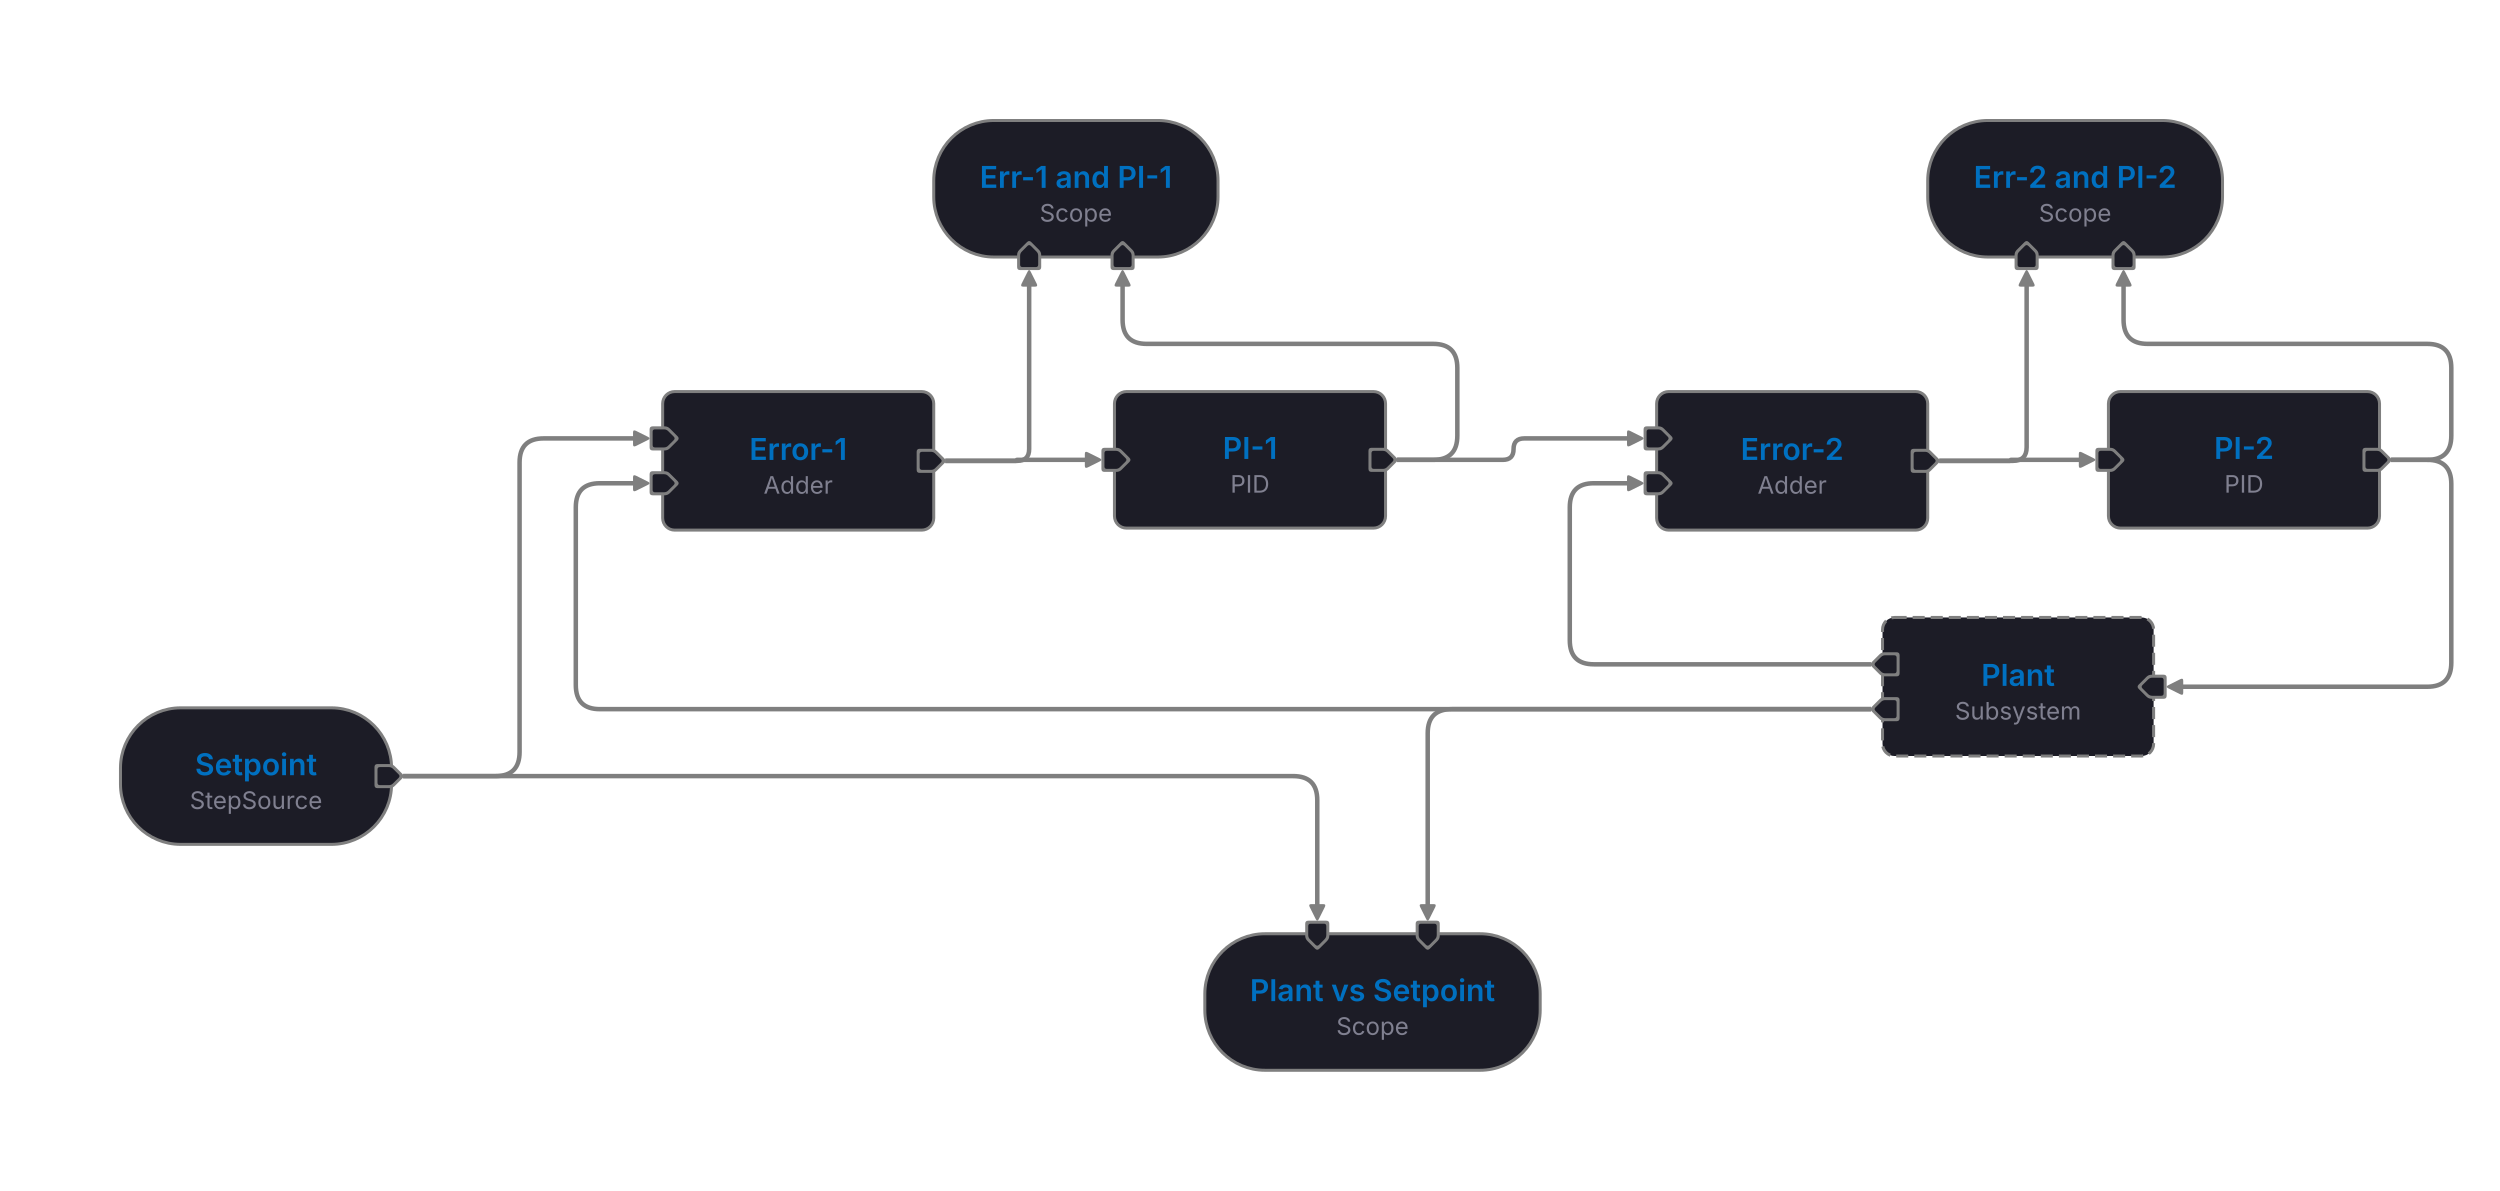
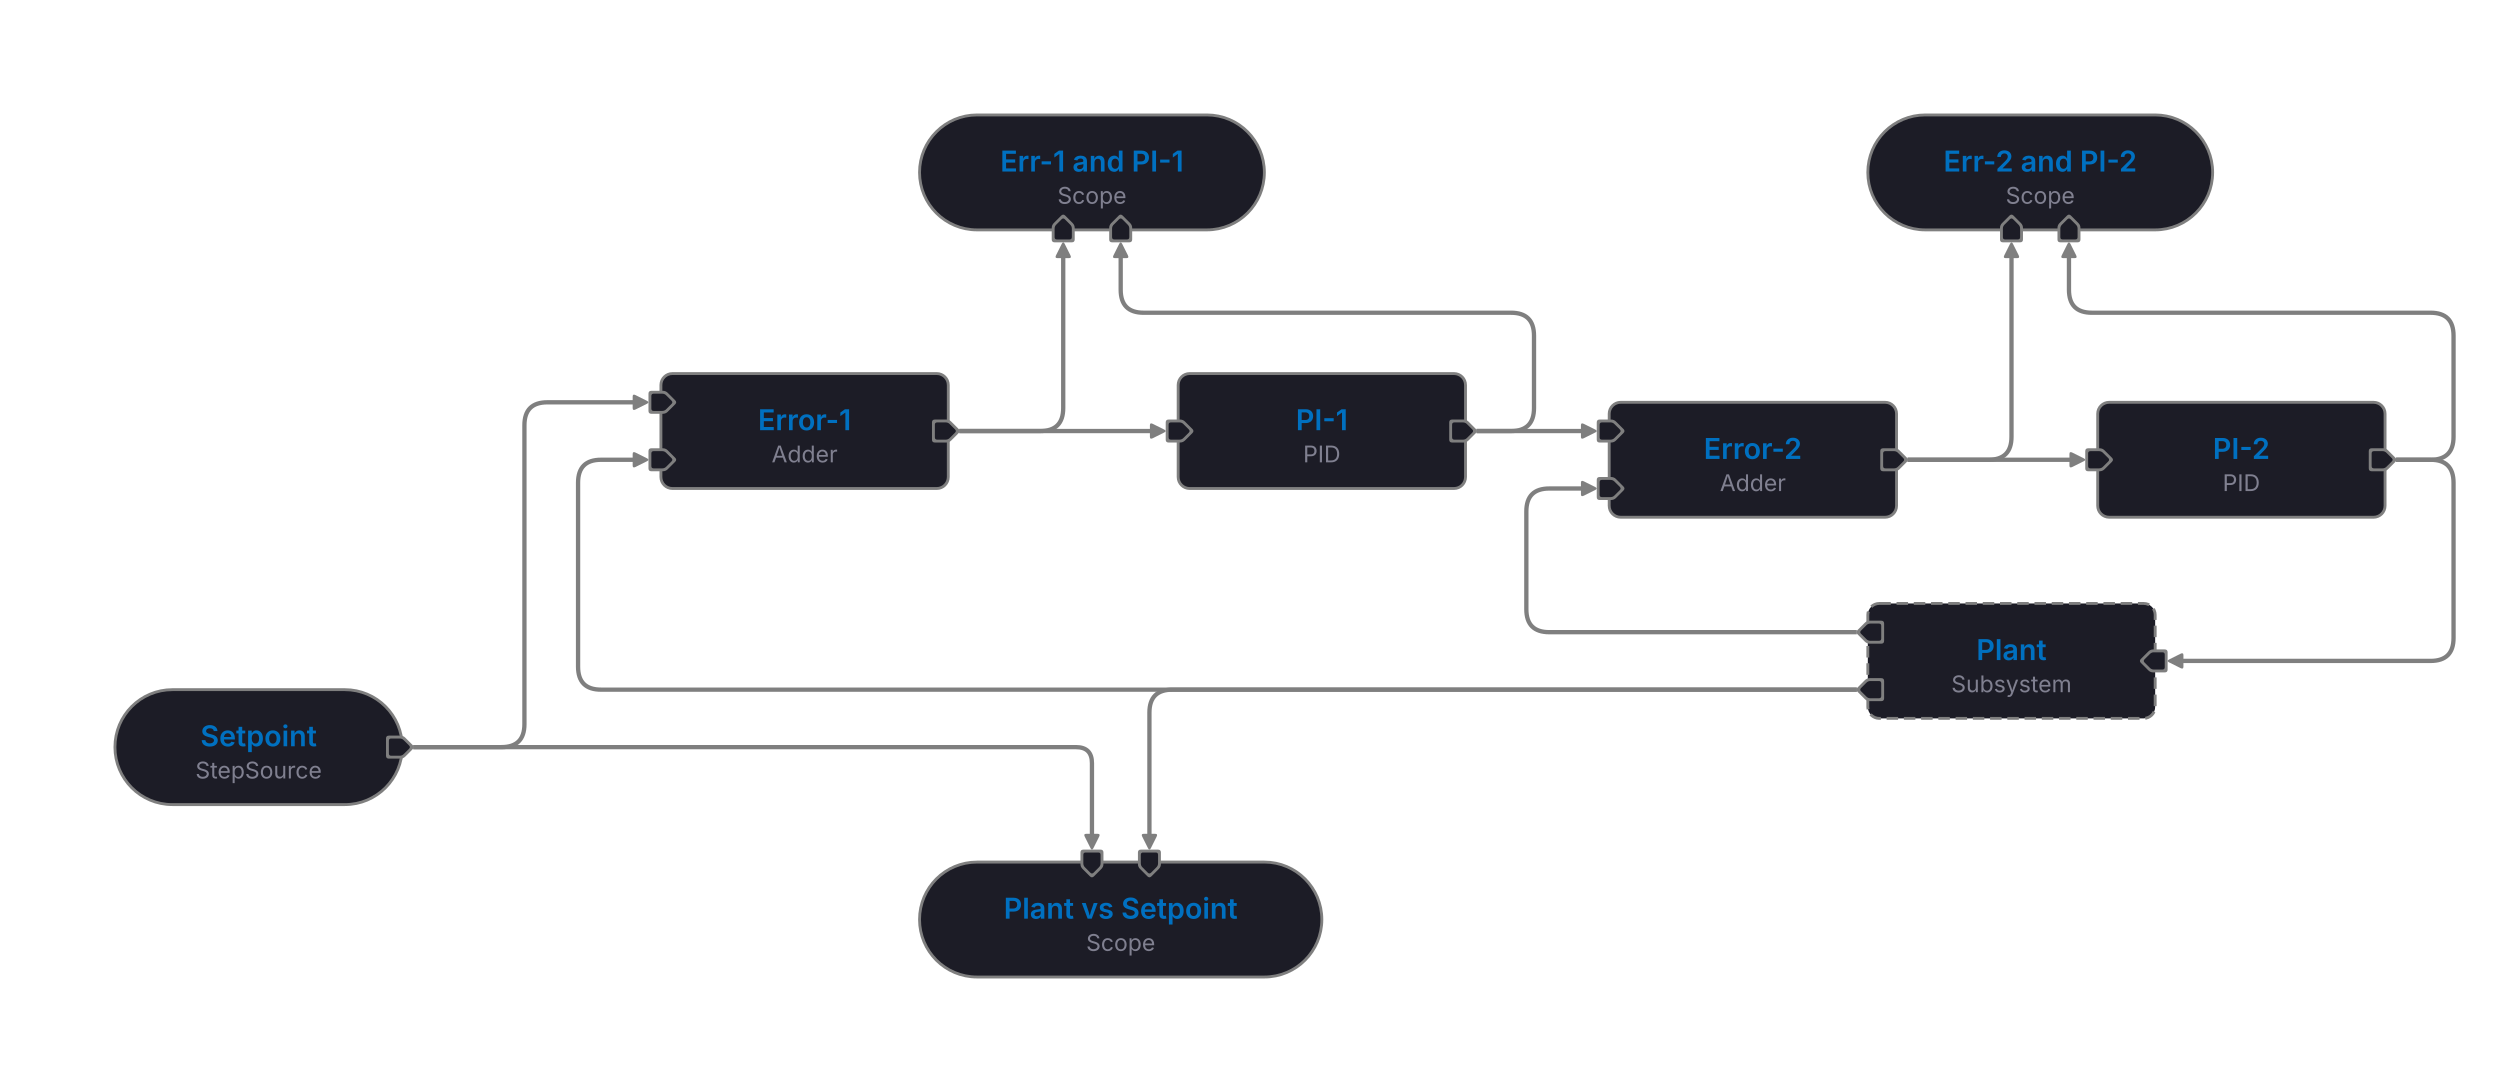
- <svg xmlns="http://www.w3.org/2000/svg" width="830" height="395.333" viewBox="695 200 830 395.333">
+ <svg xmlns="http://www.w3.org/2000/svg" width="870" height="380" viewBox="630 180 870 380">
  <g class="edges">
    <g class="edge">
-       <path d="M1338.833 353L1358.833 353L 1362.333,353Q 1362.5,353 1362.5,352.833L 1362.5,352.833Q 1362.5,352.667 1362.667,352.667L1366.167 352.667L1386.167 352.667" fill="none" stroke="#7F7F7F" stroke-width="1.5" />
-       <g transform="translate(1386.167, 352.6666) rotate(0) translate(5, 0)">
-         <path d="M -5 -2.5 L -1 -0.5 Q 0 0 -1 0.5 L -5 2.5 Q -6 3 -6 2 L -6 -2 Q -6 -3 -5 -2.5 Z" fill="#7F7F7F" />
-       </g>
-     </g>
-     <g class="edge">
-       <path d="M1158.833 352.667L1178.833 352.667L 1193.943,352.667Q 1197.5,352.667 1197.5,349.109L 1197.5,349.109Q 1197.5,345.552 1201.057,345.552L1216.167 345.552L1236.167 345.552" fill="none" stroke="#7F7F7F" stroke-width="1.5" />
-       <g transform="translate(1236.167, 345.552) rotate(0) translate(5, 0)">
-         <path d="M -5 -2.5 L -1 -0.5 Q 0 0 -1 0.5 L -5 2.5 Q -6 3 -6 2 L -6 -2 Q -6 -3 -5 -2.5 Z" fill="#7F7F7F" />
-       </g>
-     </g>
-     <g class="edge">
-       <path d="M1008.833 353L1028.833 353L 1032.333,353Q 1032.5,353 1032.5,352.833L 1032.5,352.833Q 1032.5,352.667 1032.667,352.667L1036.167 352.667L1056.167 352.667" fill="none" stroke="#7F7F7F" stroke-width="1.5" />
-       <g transform="translate(1056.167, 352.6666) rotate(0) translate(5, 0)">
-         <path d="M -5 -2.5 L -1 -0.5 Q 0 0 -1 0.5 L -5 2.5 Q -6 3 -6 2 L -6 -2 Q -6 -3 -5 -2.5 Z" fill="#7F7F7F" />
-       </g>
-     </g>
-     <g class="edge">
-       <path d="M828.833 457.667L848.833 457.667L 859.5,457.667Q 867.5,457.667 867.5,449.667L 867.5,353.552Q 867.5,345.552 875.5,345.552L886.167 345.552L906.167 345.552" fill="none" stroke="#7F7F7F" stroke-width="1.5" />
-       <g transform="translate(906.1667, 345.552) rotate(0) translate(5, 0)">
-         <path d="M -5 -2.5 L -1 -0.5 Q 0 0 -1 0.5 L -5 2.5 Q -6 3 -6 2 L -6 -2 Q -6 -3 -5 -2.5 Z" fill="#7F7F7F" />
-       </g>
-     </g>
-     <g class="edge">
-       <path d="M1488.833 352.667L 1500.833,352.667Q 1508.833,352.667 1508.833,360.667L 1508.833,420Q 1508.833,428 1500.833,428L1438.833 428L1418.833 428" fill="none" stroke="#7F7F7F" stroke-width="1.5" />
-       <g transform="translate(1418.833, 428) rotate(180) translate(5, 0)">
-         <path d="M -5 -2.5 L -1 -0.5 Q 0 0 -1 0.5 L -5 2.5 Q -6 3 -6 2 L -6 -2 Q -6 -3 -5 -2.5 Z" fill="#7F7F7F" />
-       </g>
-     </g>
-     <g class="edge">
-       <path d="M1316.167 435.438L1296.167 435.438L 1177,435.438Q 1169,435.438 1169,443.438L1169 481.167L1169 501.167" fill="none" stroke="#7F7F7F" stroke-width="1.5" />
-       <g transform="translate(1169, 501.1667) rotate(90) translate(5, 0)">
-         <path d="M -5 -2.5 L -1 -0.5 Q 0 0 -1 0.5 L -5 2.5 Q -6 3 -6 2 L -6 -2 Q -6 -3 -5 -2.5 Z" fill="#7F7F7F" />
-       </g>
-     </g>
-     <g class="edge">
-       <path d="M1316.167 420.552L1296.167 420.552L 1224.167,420.552Q 1216.167,420.552 1216.167,412.552L 1216.167,368.437Q 1216.167,360.437 1224.167,360.437L1236.167 360.437" fill="none" stroke="#7F7F7F" stroke-width="1.5" />
-       <g transform="translate(1236.167, 360.4375) rotate(0) translate(5, 0)">
-         <path d="M -5 -2.5 L -1 -0.5 Q 0 0 -1 0.5 L -5 2.5 Q -6 3 -6 2 L -6 -2 Q -6 -3 -5 -2.5 Z" fill="#7F7F7F" />
-       </g>
-     </g>
-     <g class="edge">
-       <path d="M1316.167 435.438L1296.167 435.438L 894.167,435.438Q 886.167,435.438 886.167,427.438L 886.167,368.437Q 886.167,360.437 894.167,360.437L906.167 360.437" fill="none" stroke="#7F7F7F" stroke-width="1.5" />
-       <g transform="translate(906.1667, 360.4375) rotate(0) translate(5, 0)">
-         <path d="M -5 -2.5 L -1 -0.5 Q 0 0 -1 0.5 L -5 2.5 Q -6 3 -6 2 L -6 -2 Q -6 -3 -5 -2.5 Z" fill="#7F7F7F" />
-       </g>
-     </g>
-     <g class="edge">
-       <path d="M1008.833 353L1028.833 353L 1032.755,353Q 1036.677,353 1036.677,349.078L1036.677 314.167L1036.677 294.167" fill="none" stroke="#7F7F7F" stroke-width="1.5" />
-       <g transform="translate(1036.677, 294.1666) rotate(-90) translate(5, 0)">
-         <path d="M -5 -2.5 L -1 -0.5 Q 0 0 -1 0.5 L -5 2.5 Q -6 3 -6 2 L -6 -2 Q -6 -3 -5 -2.5 Z" fill="#7F7F7F" />
-       </g>
-     </g>
-     <g class="edge">
-       <path d="M1158.833 352.667L 1170.833,352.667Q 1178.833,352.667 1178.833,344.667L 1178.833,322.167Q 1178.833,314.167 1170.833,314.167L 1075.698,314.167Q 1067.698,314.167 1067.698,306.167L1067.698 294.167" fill="none" stroke="#7F7F7F" stroke-width="1.5" />
-       <g transform="translate(1067.698, 294.1666) rotate(-90) translate(5, 0)">
-         <path d="M -5 -2.5 L -1 -0.5 Q 0 0 -1 0.5 L -5 2.5 Q -6 3 -6 2 L -6 -2 Q -6 -3 -5 -2.5 Z" fill="#7F7F7F" />
-       </g>
-     </g>
-     <g class="edge">
-       <path d="M1338.833 353L1358.833 353L 1363.338,353Q 1367.844,353 1367.844,348.495L1367.844 314.167L1367.844 294.167" fill="none" stroke="#7F7F7F" stroke-width="1.5" />
-       <g transform="translate(1367.844, 294.1666) rotate(-90) translate(5, 0)">
-         <path d="M -5 -2.5 L -1 -0.5 Q 0 0 -1 0.5 L -5 2.5 Q -6 3 -6 2 L -6 -2 Q -6 -3 -5 -2.5 Z" fill="#7F7F7F" />
-       </g>
-     </g>
-     <g class="edge">
-       <path d="M1488.833 352.667L 1500.833,352.667Q 1508.833,352.667 1508.833,344.667L 1508.833,322.167Q 1508.833,314.167 1500.833,314.167L 1408.021,314.167Q 1400.021,314.167 1400.021,306.167L1400.021 294.167" fill="none" stroke="#7F7F7F" stroke-width="1.5" />
-       <g transform="translate(1400.021, 294.1666) rotate(-90) translate(5, 0)">
-         <path d="M -5 -2.5 L -1 -0.5 Q 0 0 -1 0.5 L -5 2.5 Q -6 3 -6 2 L -6 -2 Q -6 -3 -5 -2.5 Z" fill="#7F7F7F" />
-       </g>
-     </g>
-     <g class="edge">
-       <path d="M828.833 457.667L848.833 457.667L 1124.333,457.667Q 1132.333,457.667 1132.333,465.667L1132.333 481.167L1132.333 501.167" fill="none" stroke="#7F7F7F" stroke-width="1.5" />
-       <g transform="translate(1132.333, 501.1667) rotate(90) translate(5, 0)">
+       <path d="M1293.833 340L1313.833 340L1322.5 340L1322.5 340L1331.167 340L1351.167 340" fill="none" stroke="#7F7F7F" stroke-width="1.5" />
+       <g transform="translate(1351.167, 340) rotate(0) translate(5, 0)">
+         <path d="M -5 -2.5 L -1 -0.5 Q 0 0 -1 0.5 L -5 2.5 Q -6 3 -6 2 L -6 -2 Q -6 -3 -5 -2.5 Z" fill="#7F7F7F" />
+       </g>
+     </g>
+     <g class="edge">
+       <path d="M1143.833 330L1163.833 330L1163.833 330L1161.167 330L1161.167 330L1181.167 330" fill="none" stroke="#7F7F7F" stroke-width="1.5" />
+       <g transform="translate(1181.167, 330) rotate(0) translate(5, 0)">
+         <path d="M -5 -2.5 L -1 -0.5 Q 0 0 -1 0.5 L -5 2.5 Q -6 3 -6 2 L -6 -2 Q -6 -3 -5 -2.5 Z" fill="#7F7F7F" />
+       </g>
+     </g>
+     <g class="edge">
+       <path d="M963.833 330L983.833 330L997.5 330L997.5 330L1011.167 330L1031.167 330" fill="none" stroke="#7F7F7F" stroke-width="1.5" />
+       <g transform="translate(1031.167, 330) rotate(0) translate(5, 0)">
+         <path d="M -5 -2.5 L -1 -0.5 Q 0 0 -1 0.5 L -5 2.5 Q -6 3 -6 2 L -6 -2 Q -6 -3 -5 -2.5 Z" fill="#7F7F7F" />
+       </g>
+     </g>
+     <g class="edge">
+       <path d="M773.833 440L793.833 440L 804.5,440Q 812.5,440 812.5,432L 812.5,328Q 812.5,320 820.5,320L831.167 320L851.167 320" fill="none" stroke="#7F7F7F" stroke-width="1.5" />
+       <g transform="translate(851.1667, 320) rotate(0) translate(5, 0)">
+         <path d="M -5 -2.5 L -1 -0.5 Q 0 0 -1 0.5 L -5 2.5 Q -6 3 -6 2 L -6 -2 Q -6 -3 -5 -2.5 Z" fill="#7F7F7F" />
+       </g>
+     </g>
+     <g class="edge">
+       <path d="M1463.833 340L 1475.833,340Q 1483.833,340 1483.833,348L 1483.833,402Q 1483.833,410 1475.833,410L1408.833 410L1388.833 410" fill="none" stroke="#7F7F7F" stroke-width="1.5" />
+       <g transform="translate(1388.833, 410) rotate(180) translate(5, 0)">
+         <path d="M -5 -2.5 L -1 -0.5 Q 0 0 -1 0.5 L -5 2.5 Q -6 3 -6 2 L -6 -2 Q -6 -3 -5 -2.5 Z" fill="#7F7F7F" />
+       </g>
+     </g>
+     <g class="edge">
+       <path d="M1276.167 420L1256.167 420L 1038,420Q 1030,420 1030,428L1030 451.167L1030 471.167" fill="none" stroke="#7F7F7F" stroke-width="1.5" />
+       <g transform="translate(1030, 471.1667) rotate(90) translate(5, 0)">
+         <path d="M -5 -2.5 L -1 -0.5 Q 0 0 -1 0.5 L -5 2.5 Q -6 3 -6 2 L -6 -2 Q -6 -3 -5 -2.5 Z" fill="#7F7F7F" />
+       </g>
+     </g>
+     <g class="edge">
+       <path d="M1276.167 400L1256.167 400L 1169.167,400Q 1161.167,400 1161.167,392L 1161.167,358Q 1161.167,350 1169.167,350L1181.167 350" fill="none" stroke="#7F7F7F" stroke-width="1.5" />
+       <g transform="translate(1181.167, 350) rotate(0) translate(5, 0)">
+         <path d="M -5 -2.5 L -1 -0.5 Q 0 0 -1 0.5 L -5 2.5 Q -6 3 -6 2 L -6 -2 Q -6 -3 -5 -2.5 Z" fill="#7F7F7F" />
+       </g>
+     </g>
+     <g class="edge">
+       <path d="M1276.167 420L1256.167 420L 839.167,420Q 831.167,420 831.167,412L 831.167,348Q 831.167,340 839.167,340L851.167 340" fill="none" stroke="#7F7F7F" stroke-width="1.5" />
+       <g transform="translate(851.1667, 340) rotate(0) translate(5, 0)">
+         <path d="M -5 -2.5 L -1 -0.5 Q 0 0 -1 0.5 L -5 2.5 Q -6 3 -6 2 L -6 -2 Q -6 -3 -5 -2.5 Z" fill="#7F7F7F" />
+       </g>
+     </g>
+     <g class="edge">
+       <path d="M963.833 330L983.833 330L 992,330Q 1000,330 1000,322L1000 288.833L1000 268.833" fill="none" stroke="#7F7F7F" stroke-width="1.5" />
+       <g transform="translate(1000, 268.8333) rotate(-90) translate(5, 0)">
+         <path d="M -5 -2.5 L -1 -0.5 Q 0 0 -1 0.5 L -5 2.5 Q -6 3 -6 2 L -6 -2 Q -6 -3 -5 -2.5 Z" fill="#7F7F7F" />
+       </g>
+     </g>
+     <g class="edge">
+       <path d="M1143.833 330L 1155.833,330Q 1163.833,330 1163.833,322L 1163.833,296.833Q 1163.833,288.833 1155.833,288.833L 1028,288.833Q 1020,288.833 1020,280.833L1020 268.833" fill="none" stroke="#7F7F7F" stroke-width="1.5" />
+       <g transform="translate(1020, 268.8333) rotate(-90) translate(5, 0)">
+         <path d="M -5 -2.5 L -1 -0.5 Q 0 0 -1 0.5 L -5 2.5 Q -6 3 -6 2 L -6 -2 Q -6 -3 -5 -2.5 Z" fill="#7F7F7F" />
+       </g>
+     </g>
+     <g class="edge">
+       <path d="M1293.833 340L1313.833 340L 1322,340Q 1330,340 1330,332L1330 288.833L1330 268.833" fill="none" stroke="#7F7F7F" stroke-width="1.5" />
+       <g transform="translate(1330, 268.8333) rotate(-90) translate(5, 0)">
+         <path d="M -5 -2.5 L -1 -0.5 Q 0 0 -1 0.5 L -5 2.5 Q -6 3 -6 2 L -6 -2 Q -6 -3 -5 -2.5 Z" fill="#7F7F7F" />
+       </g>
+     </g>
+     <g class="edge">
+       <path d="M1463.833 340L 1475.833,340Q 1483.833,340 1483.833,332L 1483.833,296.833Q 1483.833,288.833 1475.833,288.833L 1358,288.833Q 1350,288.833 1350,280.833L1350 268.833" fill="none" stroke="#7F7F7F" stroke-width="1.5" />
+       <g transform="translate(1350, 268.8333) rotate(-90) translate(5, 0)">
+         <path d="M -5 -2.5 L -1 -0.5 Q 0 0 -1 0.5 L -5 2.5 Q -6 3 -6 2 L -6 -2 Q -6 -3 -5 -2.5 Z" fill="#7F7F7F" />
+       </g>
+     </g>
+     <g class="edge">
+       <path d="M773.833 440L793.833 440L 1004.417,440Q 1010,440 1010,445.583L1010 451.167L1010 471.167" fill="none" stroke="#7F7F7F" stroke-width="1.5" />
+       <g transform="translate(1010, 471.1667) rotate(90) translate(5, 0)">
        <path d="M -5 -2.5 L -1 -0.5 Q 0 0 -1 0.5 L -5 2.5 Q -6 3 -6 2 L -6 -2 Q -6 -3 -5 -2.5 Z" fill="#7F7F7F" />
      </g>
    </g>
  </g>
  <g class="nodes">
    <g class="node" data-id="7c855194-3fcf-4d00-acbd-0e3051f5703c">
-       <rect x="735" y="435" width="90" height="45.333" rx="20" fill="#1c1c26" />
-       <rect x="735" y="435" width="90" height="45.333" rx="20" fill="none" stroke="#7F7F7F" stroke-width="1" />
-       <text x="780" y="453.667" text-anchor="middle" dominant-baseline="middle" fill="#0070C0" font-size="10" font-weight="600" font-family="system-ui, -apple-system, sans-serif">Setpoint</text>
-       <text x="780" y="465.667" text-anchor="middle" dominant-baseline="middle" fill="#808090" font-size="8" font-family="system-ui, -apple-system, sans-serif">StepSource</text>
-       <g transform="translate(819.33, 453.67)">
+       <rect x="670" y="420" width="100" height="40" rx="20" fill="#1c1c26" />
+       <rect x="670" y="420" width="100" height="40" rx="20" fill="none" stroke="#7F7F7F" stroke-width="1" />
+       <text x="720" y="436" text-anchor="middle" dominant-baseline="middle" fill="#0070C0" font-size="10" font-weight="600" font-family="system-ui, -apple-system, sans-serif">Setpoint</text>
+       <text x="720" y="448" text-anchor="middle" dominant-baseline="middle" fill="#808090" font-size="8" font-family="system-ui, -apple-system, sans-serif">StepSource</text>
+       <g transform="translate(764.33, 436.00)">
        <path d="M 1.00 0.00 L 5.00 0.00 Q 6.00 0.00 6.71 0.71 L 9.29 3.29 Q 10.00 4.00 9.29 4.71 L 6.71 7.29 Q 6.00 8.00 5.00 8.00 L 1.00 8.00 Q 0.00 8.00 0.00 7.00 L 0.00 1.00 Q 0.00 0.00 1.00 0.00 Z" fill="#7F7F7F" />
        <path d="M 0.80 0.00 L 3.79 0.00 Q 4.59 0.00 5.15 0.57 L 7.02 2.43 Q 7.59 3.00 7.02 3.57 L 5.15 5.43 Q 4.59 6.00 3.79 6.00 L 0.80 6.00 Q 0.00 6.00 0.00 5.20 L 0.00 0.80 Q 0.00 0.00 0.80 0.00 Z" fill="#1c1c26" transform="translate(1, 1)" />
      </g>
    </g>
    <g class="node" data-id="f7ffd92f-16eb-4760-8285-8ed7fafc90fd">
-       <rect x="1065" y="330" width="90" height="45.333" rx="4" fill="#1c1c26" />
-       <rect x="1065" y="330" width="90" height="45.333" rx="4" fill="none" stroke="#7F7F7F" stroke-width="1" />
-       <text x="1110" y="348.667" text-anchor="middle" dominant-baseline="middle" fill="#0070C0" font-size="10" font-weight="600" font-family="system-ui, -apple-system, sans-serif">PI-1</text>
-       <text x="1110" y="360.667" text-anchor="middle" dominant-baseline="middle" fill="#808090" font-size="8" font-family="system-ui, -apple-system, sans-serif">PID</text>
-       <g transform="translate(1060.67, 348.67)">
-         <path d="M 1.00 0.00 L 5.00 0.00 Q 6.00 0.00 6.71 0.71 L 9.29 3.29 Q 10.00 4.00 9.29 4.71 L 6.71 7.29 Q 6.00 8.00 5.00 8.00 L 1.00 8.00 Q 0.00 8.00 0.00 7.00 L 0.00 1.00 Q 0.00 0.00 1.00 0.00 Z" fill="#7F7F7F" />
-         <path d="M 0.80 0.00 L 3.79 0.00 Q 4.59 0.00 5.15 0.57 L 7.02 2.43 Q 7.59 3.00 7.02 3.57 L 5.15 5.43 Q 4.59 6.00 3.79 6.00 L 0.80 6.00 Q 0.00 6.00 0.00 5.20 L 0.00 0.80 Q 0.00 0.00 0.80 0.00 Z" fill="#1c1c26" transform="translate(1, 1)" />
-       </g>
-       <g transform="translate(1149.33, 348.67)">
+       <rect x="1040" y="310" width="100" height="40" rx="4" fill="#1c1c26" />
+       <rect x="1040" y="310" width="100" height="40" rx="4" fill="none" stroke="#7F7F7F" stroke-width="1" />
+       <text x="1090" y="326" text-anchor="middle" dominant-baseline="middle" fill="#0070C0" font-size="10" font-weight="600" font-family="system-ui, -apple-system, sans-serif">PI-1</text>
+       <text x="1090" y="338" text-anchor="middle" dominant-baseline="middle" fill="#808090" font-size="8" font-family="system-ui, -apple-system, sans-serif">PID</text>
+       <g transform="translate(1035.67, 326.00)">
+         <path d="M 1.00 0.00 L 5.00 0.00 Q 6.00 0.00 6.71 0.71 L 9.29 3.29 Q 10.00 4.00 9.29 4.71 L 6.71 7.29 Q 6.00 8.00 5.00 8.00 L 1.00 8.00 Q 0.00 8.00 0.00 7.00 L 0.00 1.00 Q 0.00 0.00 1.00 0.00 Z" fill="#7F7F7F" />
+         <path d="M 0.80 0.00 L 3.79 0.00 Q 4.59 0.00 5.15 0.57 L 7.02 2.43 Q 7.59 3.00 7.02 3.57 L 5.15 5.43 Q 4.59 6.00 3.79 6.00 L 0.80 6.00 Q 0.00 6.00 0.00 5.20 L 0.00 0.80 Q 0.00 0.00 0.80 0.00 Z" fill="#1c1c26" transform="translate(1, 1)" />
+       </g>
+       <g transform="translate(1134.33, 326.00)">
        <path d="M 1.00 0.00 L 5.00 0.00 Q 6.00 0.00 6.71 0.71 L 9.29 3.29 Q 10.00 4.00 9.29 4.71 L 6.71 7.29 Q 6.00 8.00 5.00 8.00 L 1.00 8.00 Q 0.00 8.00 0.00 7.00 L 0.00 1.00 Q 0.00 0.00 1.00 0.00 Z" fill="#7F7F7F" />
        <path d="M 0.80 0.00 L 3.79 0.00 Q 4.59 0.00 5.15 0.57 L 7.02 2.43 Q 7.59 3.00 7.02 3.57 L 5.15 5.43 Q 4.59 6.00 3.79 6.00 L 0.80 6.00 Q 0.00 6.00 0.00 5.20 L 0.00 0.80 Q 0.00 0.00 0.80 0.00 Z" fill="#1c1c26" transform="translate(1, 1)" />
      </g>
    </g>
    <g class="node" data-id="b449fb93-54e1-4cfd-862b-cbb66d919d91">
-       <rect x="915" y="330" width="90" height="46" rx="4" fill="#1c1c26" />
-       <rect x="915" y="330" width="90" height="46" rx="4" fill="none" stroke="#7F7F7F" stroke-width="1" />
-       <text x="960" y="349" text-anchor="middle" dominant-baseline="middle" fill="#0070C0" font-size="10" font-weight="600" font-family="system-ui, -apple-system, sans-serif">Error-1</text>
-       <text x="960" y="361" text-anchor="middle" dominant-baseline="middle" fill="#808090" font-size="8" font-family="system-ui, -apple-system, sans-serif">Adder</text>
-       <g transform="translate(910.67, 341.55)">
-         <path d="M 1.00 0.00 L 5.00 0.00 Q 6.00 0.00 6.71 0.71 L 9.29 3.29 Q 10.00 4.00 9.29 4.71 L 6.71 7.29 Q 6.00 8.00 5.00 8.00 L 1.00 8.00 Q 0.00 8.00 0.00 7.00 L 0.00 1.00 Q 0.00 0.00 1.00 0.00 Z" fill="#7F7F7F" />
-         <path d="M 0.80 0.00 L 3.79 0.00 Q 4.59 0.00 5.15 0.57 L 7.02 2.43 Q 7.59 3.00 7.02 3.57 L 5.15 5.43 Q 4.59 6.00 3.79 6.00 L 0.80 6.00 Q 0.00 6.00 0.00 5.20 L 0.00 0.80 Q 0.00 0.00 0.80 0.00 Z" fill="#1c1c26" transform="translate(1, 1)" />
-       </g>
-       <g transform="translate(910.67, 356.44)">
-         <path d="M 1.00 0.00 L 5.00 0.00 Q 6.00 0.00 6.71 0.71 L 9.29 3.29 Q 10.00 4.00 9.29 4.71 L 6.71 7.29 Q 6.00 8.00 5.00 8.00 L 1.00 8.00 Q 0.00 8.00 0.00 7.00 L 0.00 1.00 Q 0.00 0.00 1.00 0.00 Z" fill="#7F7F7F" />
-         <path d="M 0.80 0.00 L 3.79 0.00 Q 4.59 0.00 5.15 0.57 L 7.02 2.43 Q 7.59 3.00 7.02 3.57 L 5.15 5.43 Q 4.59 6.00 3.79 6.00 L 0.80 6.00 Q 0.00 6.00 0.00 5.20 L 0.00 0.80 Q 0.00 0.00 0.80 0.00 Z" fill="#1c1c26" transform="translate(1, 1)" />
-       </g>
-       <g transform="translate(999.33, 349.00)">
+       <rect x="860" y="310" width="100" height="40" rx="4" fill="#1c1c26" />
+       <rect x="860" y="310" width="100" height="40" rx="4" fill="none" stroke="#7F7F7F" stroke-width="1" />
+       <text x="910" y="326" text-anchor="middle" dominant-baseline="middle" fill="#0070C0" font-size="10" font-weight="600" font-family="system-ui, -apple-system, sans-serif">Error-1</text>
+       <text x="910" y="338" text-anchor="middle" dominant-baseline="middle" fill="#808090" font-size="8" font-family="system-ui, -apple-system, sans-serif">Adder</text>
+       <g transform="translate(855.67, 316.00)">
+         <path d="M 1.00 0.00 L 5.00 0.00 Q 6.00 0.00 6.71 0.71 L 9.29 3.29 Q 10.00 4.00 9.29 4.71 L 6.71 7.29 Q 6.00 8.00 5.00 8.00 L 1.00 8.00 Q 0.00 8.00 0.00 7.00 L 0.00 1.00 Q 0.00 0.00 1.00 0.00 Z" fill="#7F7F7F" />
+         <path d="M 0.80 0.00 L 3.79 0.00 Q 4.59 0.00 5.15 0.57 L 7.02 2.43 Q 7.59 3.00 7.02 3.57 L 5.15 5.43 Q 4.59 6.00 3.79 6.00 L 0.80 6.00 Q 0.00 6.00 0.00 5.20 L 0.00 0.80 Q 0.00 0.00 0.80 0.00 Z" fill="#1c1c26" transform="translate(1, 1)" />
+       </g>
+       <g transform="translate(855.67, 336.00)">
+         <path d="M 1.00 0.00 L 5.00 0.00 Q 6.00 0.00 6.71 0.71 L 9.29 3.29 Q 10.00 4.00 9.29 4.71 L 6.71 7.29 Q 6.00 8.00 5.00 8.00 L 1.00 8.00 Q 0.00 8.00 0.00 7.00 L 0.00 1.00 Q 0.00 0.00 1.00 0.00 Z" fill="#7F7F7F" />
+         <path d="M 0.80 0.00 L 3.79 0.00 Q 4.59 0.00 5.15 0.57 L 7.02 2.43 Q 7.59 3.00 7.02 3.57 L 5.15 5.43 Q 4.59 6.00 3.79 6.00 L 0.80 6.00 Q 0.00 6.00 0.00 5.20 L 0.00 0.80 Q 0.00 0.00 0.80 0.00 Z" fill="#1c1c26" transform="translate(1, 1)" />
+       </g>
+       <g transform="translate(954.33, 326.00)">
        <path d="M 1.00 0.00 L 5.00 0.00 Q 6.00 0.00 6.71 0.71 L 9.29 3.29 Q 10.00 4.00 9.29 4.71 L 6.71 7.29 Q 6.00 8.00 5.00 8.00 L 1.00 8.00 Q 0.00 8.00 0.00 7.00 L 0.00 1.00 Q 0.00 0.00 1.00 0.00 Z" fill="#7F7F7F" />
        <path d="M 0.80 0.00 L 3.79 0.00 Q 4.59 0.00 5.15 0.57 L 7.02 2.43 Q 7.59 3.00 7.02 3.57 L 5.15 5.43 Q 4.59 6.00 3.79 6.00 L 0.80 6.00 Q 0.00 6.00 0.00 5.20 L 0.00 0.80 Q 0.00 0.00 0.80 0.00 Z" fill="#1c1c26" transform="translate(1, 1)" />
      </g>
    </g>
    <g class="node" data-id="c5fc3645-c55b-4478-8125-665418379764">
-       <rect x="1245" y="330" width="90" height="46" rx="4" fill="#1c1c26" />
-       <rect x="1245" y="330" width="90" height="46" rx="4" fill="none" stroke="#7F7F7F" stroke-width="1" />
-       <text x="1290" y="349" text-anchor="middle" dominant-baseline="middle" fill="#0070C0" font-size="10" font-weight="600" font-family="system-ui, -apple-system, sans-serif">Error-2</text>
-       <text x="1290" y="361" text-anchor="middle" dominant-baseline="middle" fill="#808090" font-size="8" font-family="system-ui, -apple-system, sans-serif">Adder</text>
-       <g transform="translate(1240.67, 341.55)">
-         <path d="M 1.00 0.00 L 5.00 0.00 Q 6.00 0.00 6.71 0.71 L 9.29 3.29 Q 10.00 4.00 9.29 4.71 L 6.71 7.29 Q 6.00 8.00 5.00 8.00 L 1.00 8.00 Q 0.00 8.00 0.00 7.00 L 0.00 1.00 Q 0.00 0.00 1.00 0.00 Z" fill="#7F7F7F" />
-         <path d="M 0.80 0.00 L 3.79 0.00 Q 4.59 0.00 5.15 0.57 L 7.02 2.43 Q 7.59 3.00 7.02 3.57 L 5.15 5.43 Q 4.59 6.00 3.79 6.00 L 0.80 6.00 Q 0.00 6.00 0.00 5.20 L 0.00 0.80 Q 0.00 0.00 0.80 0.00 Z" fill="#1c1c26" transform="translate(1, 1)" />
-       </g>
-       <g transform="translate(1240.67, 356.44)">
-         <path d="M 1.00 0.00 L 5.00 0.00 Q 6.00 0.00 6.71 0.71 L 9.29 3.29 Q 10.00 4.00 9.29 4.71 L 6.71 7.29 Q 6.00 8.00 5.00 8.00 L 1.00 8.00 Q 0.00 8.00 0.00 7.00 L 0.00 1.00 Q 0.00 0.00 1.00 0.00 Z" fill="#7F7F7F" />
-         <path d="M 0.80 0.00 L 3.79 0.00 Q 4.59 0.00 5.15 0.57 L 7.02 2.43 Q 7.59 3.00 7.02 3.57 L 5.15 5.43 Q 4.59 6.00 3.79 6.00 L 0.80 6.00 Q 0.00 6.00 0.00 5.20 L 0.00 0.80 Q 0.00 0.00 0.80 0.00 Z" fill="#1c1c26" transform="translate(1, 1)" />
-       </g>
-       <g transform="translate(1329.33, 349.00)">
+       <rect x="1190" y="320" width="100" height="40" rx="4" fill="#1c1c26" />
+       <rect x="1190" y="320" width="100" height="40" rx="4" fill="none" stroke="#7F7F7F" stroke-width="1" />
+       <text x="1240" y="336" text-anchor="middle" dominant-baseline="middle" fill="#0070C0" font-size="10" font-weight="600" font-family="system-ui, -apple-system, sans-serif">Error-2</text>
+       <text x="1240" y="348" text-anchor="middle" dominant-baseline="middle" fill="#808090" font-size="8" font-family="system-ui, -apple-system, sans-serif">Adder</text>
+       <g transform="translate(1185.67, 326.00)">
+         <path d="M 1.00 0.00 L 5.00 0.00 Q 6.00 0.00 6.71 0.71 L 9.29 3.29 Q 10.00 4.00 9.29 4.71 L 6.71 7.29 Q 6.00 8.00 5.00 8.00 L 1.00 8.00 Q 0.00 8.00 0.00 7.00 L 0.00 1.00 Q 0.00 0.00 1.00 0.00 Z" fill="#7F7F7F" />
+         <path d="M 0.80 0.00 L 3.79 0.00 Q 4.59 0.00 5.15 0.57 L 7.02 2.43 Q 7.59 3.00 7.02 3.57 L 5.15 5.43 Q 4.59 6.00 3.79 6.00 L 0.80 6.00 Q 0.00 6.00 0.00 5.20 L 0.00 0.80 Q 0.00 0.00 0.80 0.00 Z" fill="#1c1c26" transform="translate(1, 1)" />
+       </g>
+       <g transform="translate(1185.67, 346.00)">
+         <path d="M 1.00 0.00 L 5.00 0.00 Q 6.00 0.00 6.71 0.71 L 9.29 3.29 Q 10.00 4.00 9.29 4.71 L 6.71 7.29 Q 6.00 8.00 5.00 8.00 L 1.00 8.00 Q 0.00 8.00 0.00 7.00 L 0.00 1.00 Q 0.00 0.00 1.00 0.00 Z" fill="#7F7F7F" />
+         <path d="M 0.80 0.00 L 3.79 0.00 Q 4.59 0.00 5.15 0.57 L 7.02 2.43 Q 7.59 3.00 7.02 3.57 L 5.15 5.43 Q 4.59 6.00 3.79 6.00 L 0.80 6.00 Q 0.00 6.00 0.00 5.20 L 0.00 0.80 Q 0.00 0.00 0.80 0.00 Z" fill="#1c1c26" transform="translate(1, 1)" />
+       </g>
+       <g transform="translate(1284.33, 336.00)">
        <path d="M 1.00 0.00 L 5.00 0.00 Q 6.00 0.00 6.71 0.71 L 9.29 3.29 Q 10.00 4.00 9.29 4.71 L 6.71 7.29 Q 6.00 8.00 5.00 8.00 L 1.00 8.00 Q 0.00 8.00 0.00 7.00 L 0.00 1.00 Q 0.00 0.00 1.00 0.00 Z" fill="#7F7F7F" />
        <path d="M 0.80 0.00 L 3.79 0.00 Q 4.59 0.00 5.15 0.57 L 7.02 2.43 Q 7.59 3.00 7.02 3.57 L 5.15 5.43 Q 4.59 6.00 3.79 6.00 L 0.80 6.00 Q 0.00 6.00 0.00 5.20 L 0.00 0.80 Q 0.00 0.00 0.80 0.00 Z" fill="#1c1c26" transform="translate(1, 1)" />
      </g>
    </g>
    <g class="node" data-id="096ba23a-fd02-43ca-aabe-92a83db7b610">
-       <rect x="1395" y="330" width="90" height="45.333" rx="4" fill="#1c1c26" />
-       <rect x="1395" y="330" width="90" height="45.333" rx="4" fill="none" stroke="#7F7F7F" stroke-width="1" />
-       <text x="1440" y="348.667" text-anchor="middle" dominant-baseline="middle" fill="#0070C0" font-size="10" font-weight="600" font-family="system-ui, -apple-system, sans-serif">PI-2</text>
-       <text x="1440" y="360.667" text-anchor="middle" dominant-baseline="middle" fill="#808090" font-size="8" font-family="system-ui, -apple-system, sans-serif">PID</text>
-       <g transform="translate(1390.67, 348.67)">
-         <path d="M 1.00 0.00 L 5.00 0.00 Q 6.00 0.00 6.71 0.71 L 9.29 3.29 Q 10.00 4.00 9.29 4.71 L 6.71 7.29 Q 6.00 8.00 5.00 8.00 L 1.00 8.00 Q 0.00 8.00 0.00 7.00 L 0.00 1.00 Q 0.00 0.00 1.00 0.00 Z" fill="#7F7F7F" />
-         <path d="M 0.80 0.00 L 3.79 0.00 Q 4.59 0.00 5.15 0.57 L 7.02 2.43 Q 7.59 3.00 7.02 3.57 L 5.15 5.43 Q 4.59 6.00 3.79 6.00 L 0.80 6.00 Q 0.00 6.00 0.00 5.20 L 0.00 0.80 Q 0.00 0.00 0.80 0.00 Z" fill="#1c1c26" transform="translate(1, 1)" />
-       </g>
-       <g transform="translate(1479.33, 348.67)">
+       <rect x="1360" y="320" width="100" height="40" rx="4" fill="#1c1c26" />
+       <rect x="1360" y="320" width="100" height="40" rx="4" fill="none" stroke="#7F7F7F" stroke-width="1" />
+       <text x="1410" y="336" text-anchor="middle" dominant-baseline="middle" fill="#0070C0" font-size="10" font-weight="600" font-family="system-ui, -apple-system, sans-serif">PI-2</text>
+       <text x="1410" y="348" text-anchor="middle" dominant-baseline="middle" fill="#808090" font-size="8" font-family="system-ui, -apple-system, sans-serif">PID</text>
+       <g transform="translate(1355.67, 336.00)">
+         <path d="M 1.00 0.00 L 5.00 0.00 Q 6.00 0.00 6.71 0.71 L 9.29 3.29 Q 10.00 4.00 9.29 4.71 L 6.71 7.29 Q 6.00 8.00 5.00 8.00 L 1.00 8.00 Q 0.00 8.00 0.00 7.00 L 0.00 1.00 Q 0.00 0.00 1.00 0.00 Z" fill="#7F7F7F" />
+         <path d="M 0.80 0.00 L 3.79 0.00 Q 4.59 0.00 5.15 0.57 L 7.02 2.43 Q 7.59 3.00 7.02 3.57 L 5.15 5.43 Q 4.59 6.00 3.79 6.00 L 0.80 6.00 Q 0.00 6.00 0.00 5.20 L 0.00 0.80 Q 0.00 0.00 0.80 0.00 Z" fill="#1c1c26" transform="translate(1, 1)" />
+       </g>
+       <g transform="translate(1454.33, 336.00)">
        <path d="M 1.00 0.00 L 5.00 0.00 Q 6.00 0.00 6.71 0.71 L 9.29 3.29 Q 10.00 4.00 9.29 4.71 L 6.71 7.29 Q 6.00 8.00 5.00 8.00 L 1.00 8.00 Q 0.00 8.00 0.00 7.00 L 0.00 1.00 Q 0.00 0.00 1.00 0.00 Z" fill="#7F7F7F" />
        <path d="M 0.80 0.00 L 3.79 0.00 Q 4.59 0.00 5.15 0.57 L 7.02 2.43 Q 7.59 3.00 7.02 3.57 L 5.15 5.43 Q 4.59 6.00 3.79 6.00 L 0.80 6.00 Q 0.00 6.00 0.00 5.20 L 0.00 0.80 Q 0.00 0.00 0.80 0.00 Z" fill="#1c1c26" transform="translate(1, 1)" />
      </g>
    </g>
    <g class="node" data-id="40ac8e75-a709-4434-9001-63bc1d73106c">
-       <rect x="1320" y="405" width="90" height="46" rx="4" fill="#1c1c26" />
-       <rect x="1320" y="405" width="90" height="46" rx="4" fill="none" stroke="#7F7F7F" stroke-width="1" stroke-dasharray="4 2" />
-       <text x="1365" y="424" text-anchor="middle" dominant-baseline="middle" fill="#0070C0" font-size="10" font-weight="600" font-family="system-ui, -apple-system, sans-serif">Plant</text>
-       <text x="1365" y="436" text-anchor="middle" dominant-baseline="middle" fill="#808090" font-size="8" font-family="system-ui, -apple-system, sans-serif">Subsystem</text>
-       <g transform="translate(1404.33, 424.00)">
+       <rect x="1280" y="390" width="100" height="40" rx="4" fill="#1c1c26" />
+       <rect x="1280" y="390" width="100" height="40" rx="4" fill="none" stroke="#7F7F7F" stroke-width="1" stroke-dasharray="4 2" />
+       <text x="1330" y="406" text-anchor="middle" dominant-baseline="middle" fill="#0070C0" font-size="10" font-weight="600" font-family="system-ui, -apple-system, sans-serif">Plant</text>
+       <text x="1330" y="418" text-anchor="middle" dominant-baseline="middle" fill="#808090" font-size="8" font-family="system-ui, -apple-system, sans-serif">Subsystem</text>
+       <g transform="translate(1374.33, 406.00)">
        <path d="M 5.00 0.00 L 9.00 0.00 Q 10.00 0.00 10.00 1.00 L 10.00 7.00 Q 10.00 8.00 9.00 8.00 L 5.00 8.00 Q 4.00 8.00 3.29 7.29 L 0.71 4.71 Q 0.00 4.00 0.71 3.29 L 3.29 0.71 Q 4.00 0.00 5.00 0.00 Z" fill="#7F7F7F" />
        <path d="M 4.21 0.00 L 7.20 0.00 Q 8.00 0.00 8.00 0.80 L 8.00 5.20 Q 8.00 6.00 7.20 6.00 L 4.21 6.00 Q 3.41 6.00 2.85 5.43 L 0.98 3.57 Q 0.41 3.00 0.98 2.43 L 2.85 0.57 Q 3.41 0.00 4.21 0.00 Z" fill="#1c1c26" transform="translate(1, 1)" />
      </g>
-       <g transform="translate(1315.67, 416.55)">
+       <g transform="translate(1275.67, 396.00)">
        <path d="M 5.00 0.00 L 9.00 0.00 Q 10.00 0.00 10.00 1.00 L 10.00 7.00 Q 10.00 8.00 9.00 8.00 L 5.00 8.00 Q 4.00 8.00 3.29 7.29 L 0.71 4.71 Q 0.00 4.00 0.71 3.29 L 3.29 0.71 Q 4.00 0.00 5.00 0.00 Z" fill="#7F7F7F" />
        <path d="M 4.21 0.00 L 7.20 0.00 Q 8.00 0.00 8.00 0.80 L 8.00 5.20 Q 8.00 6.00 7.20 6.00 L 4.21 6.00 Q 3.41 6.00 2.85 5.43 L 0.98 3.57 Q 0.41 3.00 0.98 2.43 L 2.85 0.57 Q 3.41 0.00 4.21 0.00 Z" fill="#1c1c26" transform="translate(1, 1)" />
      </g>
-       <g transform="translate(1315.67, 431.44)">
+       <g transform="translate(1275.67, 416.00)">
        <path d="M 5.00 0.00 L 9.00 0.00 Q 10.00 0.00 10.00 1.00 L 10.00 7.00 Q 10.00 8.00 9.00 8.00 L 5.00 8.00 Q 4.00 8.00 3.29 7.29 L 0.71 4.71 Q 0.00 4.00 0.71 3.29 L 3.29 0.71 Q 4.00 0.00 5.00 0.00 Z" fill="#7F7F7F" />
        <path d="M 4.21 0.00 L 7.20 0.00 Q 8.00 0.00 8.00 0.80 L 8.00 5.20 Q 8.00 6.00 7.20 6.00 L 4.21 6.00 Q 3.41 6.00 2.85 5.43 L 0.98 3.57 Q 0.41 3.00 0.98 2.43 L 2.85 0.57 Q 3.41 0.00 4.21 0.00 Z" fill="#1c1c26" transform="translate(1, 1)" />
      </g>
    </g>
    <g class="node" data-id="e13e27ba-96ec-4b02-a6d6-6cea244e49dc">
-       <rect x="1095" y="510" width="111.344" height="45.333" rx="20" fill="#1c1c26" />
-       <rect x="1095" y="510" width="111.344" height="45.333" rx="20" fill="none" stroke="#7F7F7F" stroke-width="1" />
-       <text x="1150.672" y="528.667" text-anchor="middle" dominant-baseline="middle" fill="#0070C0" font-size="10" font-weight="600" font-family="system-ui, -apple-system, sans-serif">Plant vs Setpoint</text>
-       <text x="1150.672" y="540.667" text-anchor="middle" dominant-baseline="middle" fill="#808090" font-size="8" font-family="system-ui, -apple-system, sans-serif">Scope</text>
-       <g transform="translate(1128.33, 505.67)">
+       <rect x="950" y="480" width="140" height="40" rx="20" fill="#1c1c26" />
+       <rect x="950" y="480" width="140" height="40" rx="20" fill="none" stroke="#7F7F7F" stroke-width="1" />
+       <text x="1020" y="496" text-anchor="middle" dominant-baseline="middle" fill="#0070C0" font-size="10" font-weight="600" font-family="system-ui, -apple-system, sans-serif">Plant vs Setpoint</text>
+       <text x="1020" y="508" text-anchor="middle" dominant-baseline="middle" fill="#808090" font-size="8" font-family="system-ui, -apple-system, sans-serif">Scope</text>
+       <g transform="translate(1006.00, 475.67)">
        <path d="M 1.00 0.00 L 7.00 0.00 Q 8.00 0.00 8.00 1.00 L 8.00 5.00 Q 8.00 6.00 7.29 6.71 L 4.71 9.29 Q 4.00 10.00 3.29 9.29 L 0.71 6.71 Q 0.00 6.00 0.00 5.00 L 0.00 1.00 Q 0.00 0.00 1.00 0.00 Z" fill="#7F7F7F" />
        <path d="M 0.80 0.00 L 5.20 0.00 Q 6.00 0.00 6.00 0.80 L 6.00 3.79 Q 6.00 4.59 5.43 5.15 L 3.57 7.02 Q 3.00 7.59 2.43 7.02 L 0.57 5.15 Q 0.00 4.59 0.00 3.79 L 0.00 0.80 Q 0.00 0.00 0.80 0.00 Z" fill="#1c1c26" transform="translate(1, 1)" />
      </g>
-       <g transform="translate(1165.00, 505.67)">
+       <g transform="translate(1026.00, 475.67)">
        <path d="M 1.00 0.00 L 7.00 0.00 Q 8.00 0.00 8.00 1.00 L 8.00 5.00 Q 8.00 6.00 7.29 6.71 L 4.71 9.29 Q 4.00 10.00 3.29 9.29 L 0.71 6.71 Q 0.00 6.00 0.00 5.00 L 0.00 1.00 Q 0.00 0.00 1.00 0.00 Z" fill="#7F7F7F" />
        <path d="M 0.80 0.00 L 5.20 0.00 Q 6.00 0.00 6.00 0.80 L 6.00 3.79 Q 6.00 4.59 5.43 5.15 L 3.57 7.02 Q 3.00 7.59 2.43 7.02 L 0.57 5.15 Q 0.00 4.59 0.00 3.79 L 0.00 0.80 Q 0.00 0.00 0.80 0.00 Z" fill="#1c1c26" transform="translate(1, 1)" />
      </g>
    </g>
    <g class="node" data-id="802d8831-8960-498f-8fc5-61fbe945dda5">
-       <rect x="1005" y="240" width="94.385" height="45.333" rx="20" fill="#1c1c26" />
-       <rect x="1005" y="240" width="94.385" height="45.333" rx="20" fill="none" stroke="#7F7F7F" stroke-width="1" />
-       <text x="1052.193" y="258.667" text-anchor="middle" dominant-baseline="middle" fill="#0070C0" font-size="10" font-weight="600" font-family="system-ui, -apple-system, sans-serif">Err-1 and PI-1</text>
-       <text x="1052.193" y="270.667" text-anchor="middle" dominant-baseline="middle" fill="#808090" font-size="8" font-family="system-ui, -apple-system, sans-serif">Scope</text>
-       <g transform="translate(1032.68, 279.67)">
-         <path d="M 4.71 0.71 L 7.29 3.29 Q 8.00 4.00 8.00 5.00 L 8.00 9.00 Q 8.00 10.00 7.00 10.00 L 1.00 10.00 Q 0.00 10.00 0.00 9.00 L 0.00 5.00 Q 0.00 4.00 0.71 3.29 L 3.29 0.71 Q 4.00 0.00 4.71 0.71 Z" fill="#7F7F7F" />
-         <path d="M 3.57 0.98 L 5.43 2.85 Q 6.00 3.41 6.00 4.21 L 6.00 7.20 Q 6.00 8.00 5.20 8.00 L 0.80 8.00 Q 0.00 8.00 0.00 7.20 L 0.00 4.21 Q 0.00 3.41 0.57 2.85 L 2.43 0.98 Q 3.00 0.41 3.57 0.98 Z" fill="#1c1c26" transform="translate(1, 1)" />
-       </g>
-       <g transform="translate(1063.70, 279.67)">
+       <rect x="950" y="220" width="120" height="40" rx="20" fill="#1c1c26" />
+       <rect x="950" y="220" width="120" height="40" rx="20" fill="none" stroke="#7F7F7F" stroke-width="1" />
+       <text x="1010" y="236" text-anchor="middle" dominant-baseline="middle" fill="#0070C0" font-size="10" font-weight="600" font-family="system-ui, -apple-system, sans-serif">Err-1 and PI-1</text>
+       <text x="1010" y="248" text-anchor="middle" dominant-baseline="middle" fill="#808090" font-size="8" font-family="system-ui, -apple-system, sans-serif">Scope</text>
+       <g transform="translate(996.00, 254.33)">
+         <path d="M 4.71 0.71 L 7.29 3.29 Q 8.00 4.00 8.00 5.00 L 8.00 9.00 Q 8.00 10.00 7.00 10.00 L 1.00 10.00 Q 0.00 10.00 0.00 9.00 L 0.00 5.00 Q 0.00 4.00 0.71 3.29 L 3.29 0.71 Q 4.00 0.00 4.71 0.71 Z" fill="#7F7F7F" />
+         <path d="M 3.57 0.98 L 5.43 2.85 Q 6.00 3.41 6.00 4.21 L 6.00 7.20 Q 6.00 8.00 5.20 8.00 L 0.80 8.00 Q 0.00 8.00 0.00 7.20 L 0.00 4.21 Q 0.00 3.41 0.57 2.85 L 2.43 0.98 Q 3.00 0.41 3.57 0.98 Z" fill="#1c1c26" transform="translate(1, 1)" />
+       </g>
+       <g transform="translate(1016.00, 254.33)">
        <path d="M 4.71 0.71 L 7.29 3.29 Q 8.00 4.00 8.00 5.00 L 8.00 9.00 Q 8.00 10.00 7.00 10.00 L 1.00 10.00 Q 0.00 10.00 0.00 9.00 L 0.00 5.00 Q 0.00 4.00 0.71 3.29 L 3.29 0.71 Q 4.00 0.00 4.71 0.71 Z" fill="#7F7F7F" />
        <path d="M 3.57 0.98 L 5.43 2.85 Q 6.00 3.41 6.00 4.21 L 6.00 7.20 Q 6.00 8.00 5.20 8.00 L 0.80 8.00 Q 0.00 8.00 0.00 7.20 L 0.00 4.21 Q 0.00 3.41 0.57 2.85 L 2.43 0.98 Q 3.00 0.41 3.57 0.98 Z" fill="#1c1c26" transform="translate(1, 1)" />
      </g>
    </g>
    <g class="node" data-id="f038da46-8db9-4e89-b625-c392fabc1958">
-       <rect x="1335" y="240" width="97.875" height="45.333" rx="20" fill="#1c1c26" />
-       <rect x="1335" y="240" width="97.875" height="45.333" rx="20" fill="none" stroke="#7F7F7F" stroke-width="1" />
-       <text x="1383.938" y="258.667" text-anchor="middle" dominant-baseline="middle" fill="#0070C0" font-size="10" font-weight="600" font-family="system-ui, -apple-system, sans-serif">Err-2 and PI-2</text>
-       <text x="1383.938" y="270.667" text-anchor="middle" dominant-baseline="middle" fill="#808090" font-size="8" font-family="system-ui, -apple-system, sans-serif">Scope</text>
-       <g transform="translate(1363.84, 279.67)">
-         <path d="M 4.71 0.71 L 7.29 3.29 Q 8.00 4.00 8.00 5.00 L 8.00 9.00 Q 8.00 10.00 7.00 10.00 L 1.00 10.00 Q 0.00 10.00 0.00 9.00 L 0.00 5.00 Q 0.00 4.00 0.71 3.29 L 3.29 0.71 Q 4.00 0.00 4.71 0.71 Z" fill="#7F7F7F" />
-         <path d="M 3.57 0.98 L 5.43 2.85 Q 6.00 3.41 6.00 4.21 L 6.00 7.20 Q 6.00 8.00 5.20 8.00 L 0.80 8.00 Q 0.00 8.00 0.00 7.20 L 0.00 4.21 Q 0.00 3.41 0.57 2.85 L 2.43 0.98 Q 3.00 0.41 3.57 0.98 Z" fill="#1c1c26" transform="translate(1, 1)" />
-       </g>
-       <g transform="translate(1396.02, 279.67)">
+       <rect x="1280" y="220" width="120" height="40" rx="20" fill="#1c1c26" />
+       <rect x="1280" y="220" width="120" height="40" rx="20" fill="none" stroke="#7F7F7F" stroke-width="1" />
+       <text x="1340" y="236" text-anchor="middle" dominant-baseline="middle" fill="#0070C0" font-size="10" font-weight="600" font-family="system-ui, -apple-system, sans-serif">Err-2 and PI-2</text>
+       <text x="1340" y="248" text-anchor="middle" dominant-baseline="middle" fill="#808090" font-size="8" font-family="system-ui, -apple-system, sans-serif">Scope</text>
+       <g transform="translate(1326.00, 254.33)">
+         <path d="M 4.71 0.71 L 7.29 3.29 Q 8.00 4.00 8.00 5.00 L 8.00 9.00 Q 8.00 10.00 7.00 10.00 L 1.00 10.00 Q 0.00 10.00 0.00 9.00 L 0.00 5.00 Q 0.00 4.00 0.71 3.29 L 3.29 0.71 Q 4.00 0.00 4.71 0.71 Z" fill="#7F7F7F" />
+         <path d="M 3.57 0.98 L 5.43 2.85 Q 6.00 3.41 6.00 4.21 L 6.00 7.20 Q 6.00 8.00 5.20 8.00 L 0.80 8.00 Q 0.00 8.00 0.00 7.20 L 0.00 4.21 Q 0.00 3.41 0.57 2.85 L 2.43 0.98 Q 3.00 0.41 3.57 0.98 Z" fill="#1c1c26" transform="translate(1, 1)" />
+       </g>
+       <g transform="translate(1346.00, 254.33)">
        <path d="M 4.71 0.71 L 7.29 3.29 Q 8.00 4.00 8.00 5.00 L 8.00 9.00 Q 8.00 10.00 7.00 10.00 L 1.00 10.00 Q 0.00 10.00 0.00 9.00 L 0.00 5.00 Q 0.00 4.00 0.71 3.29 L 3.29 0.71 Q 4.00 0.00 4.71 0.71 Z" fill="#7F7F7F" />
        <path d="M 3.57 0.98 L 5.43 2.85 Q 6.00 3.41 6.00 4.21 L 6.00 7.20 Q 6.00 8.00 5.20 8.00 L 0.80 8.00 Q 0.00 8.00 0.00 7.20 L 0.00 4.21 Q 0.00 3.41 0.57 2.85 L 2.43 0.98 Q 3.00 0.41 3.57 0.98 Z" fill="#1c1c26" transform="translate(1, 1)" />
      </g>
    </g>
  </g>
</svg>
